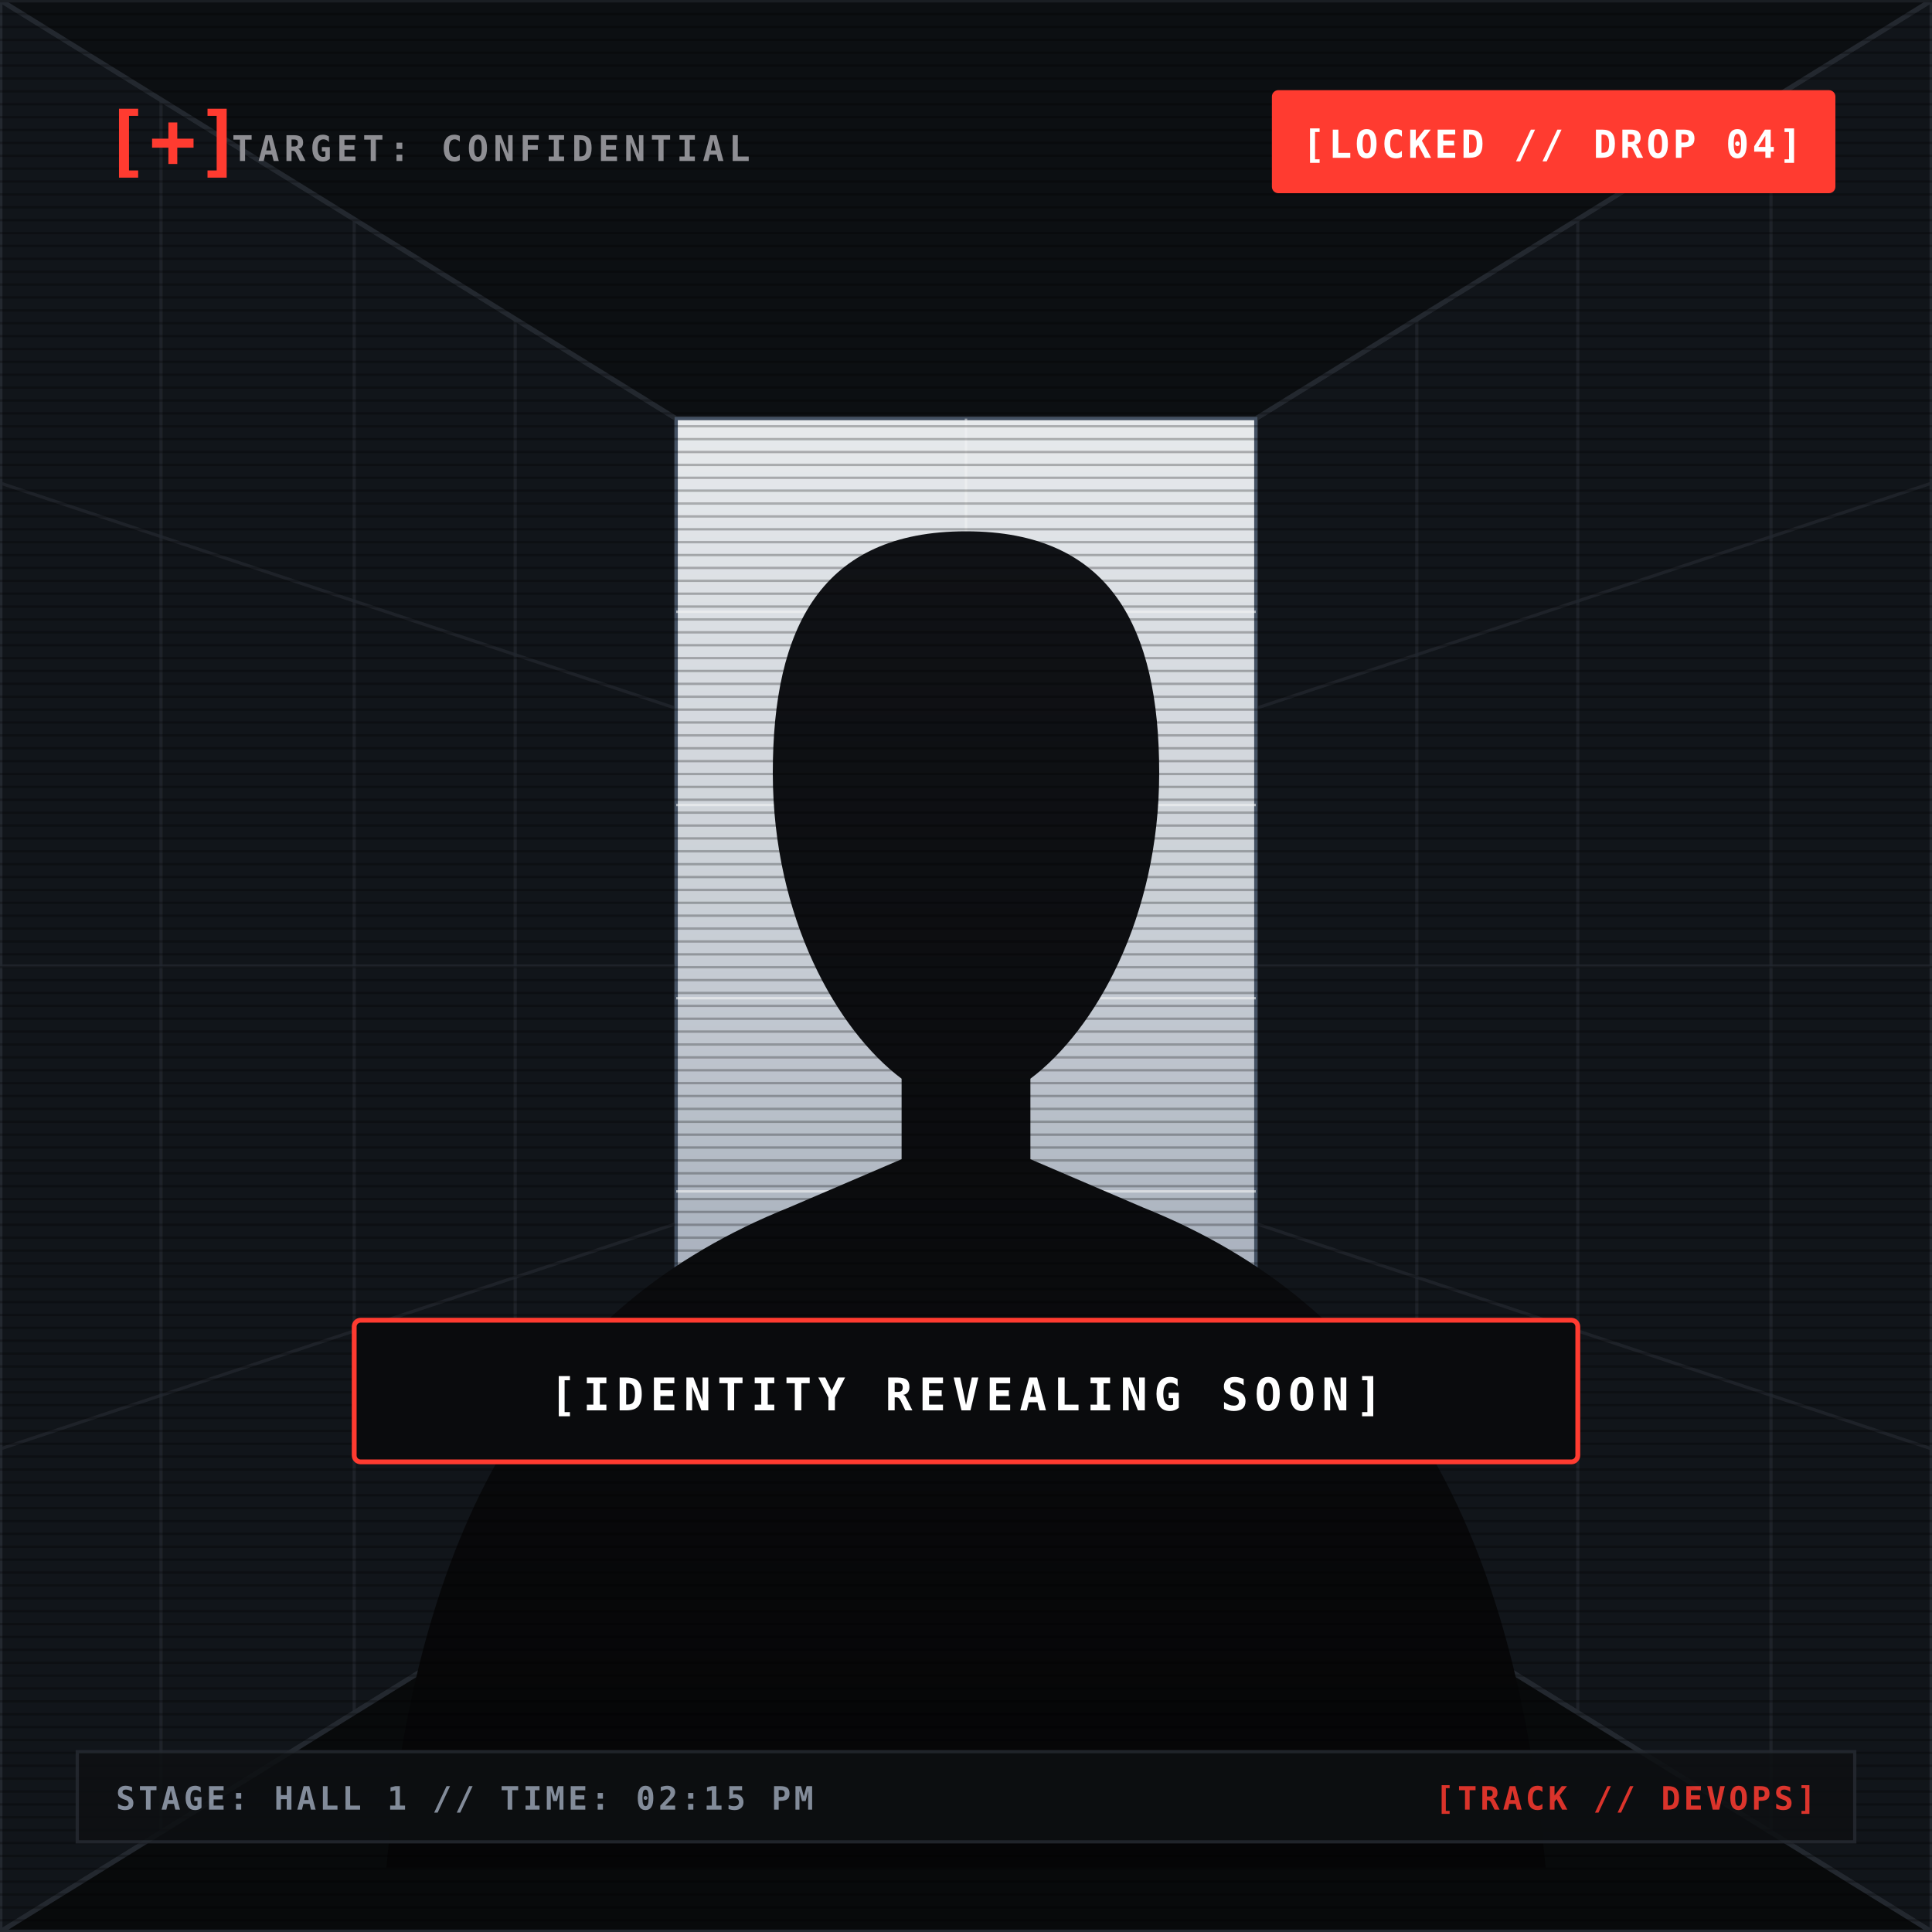
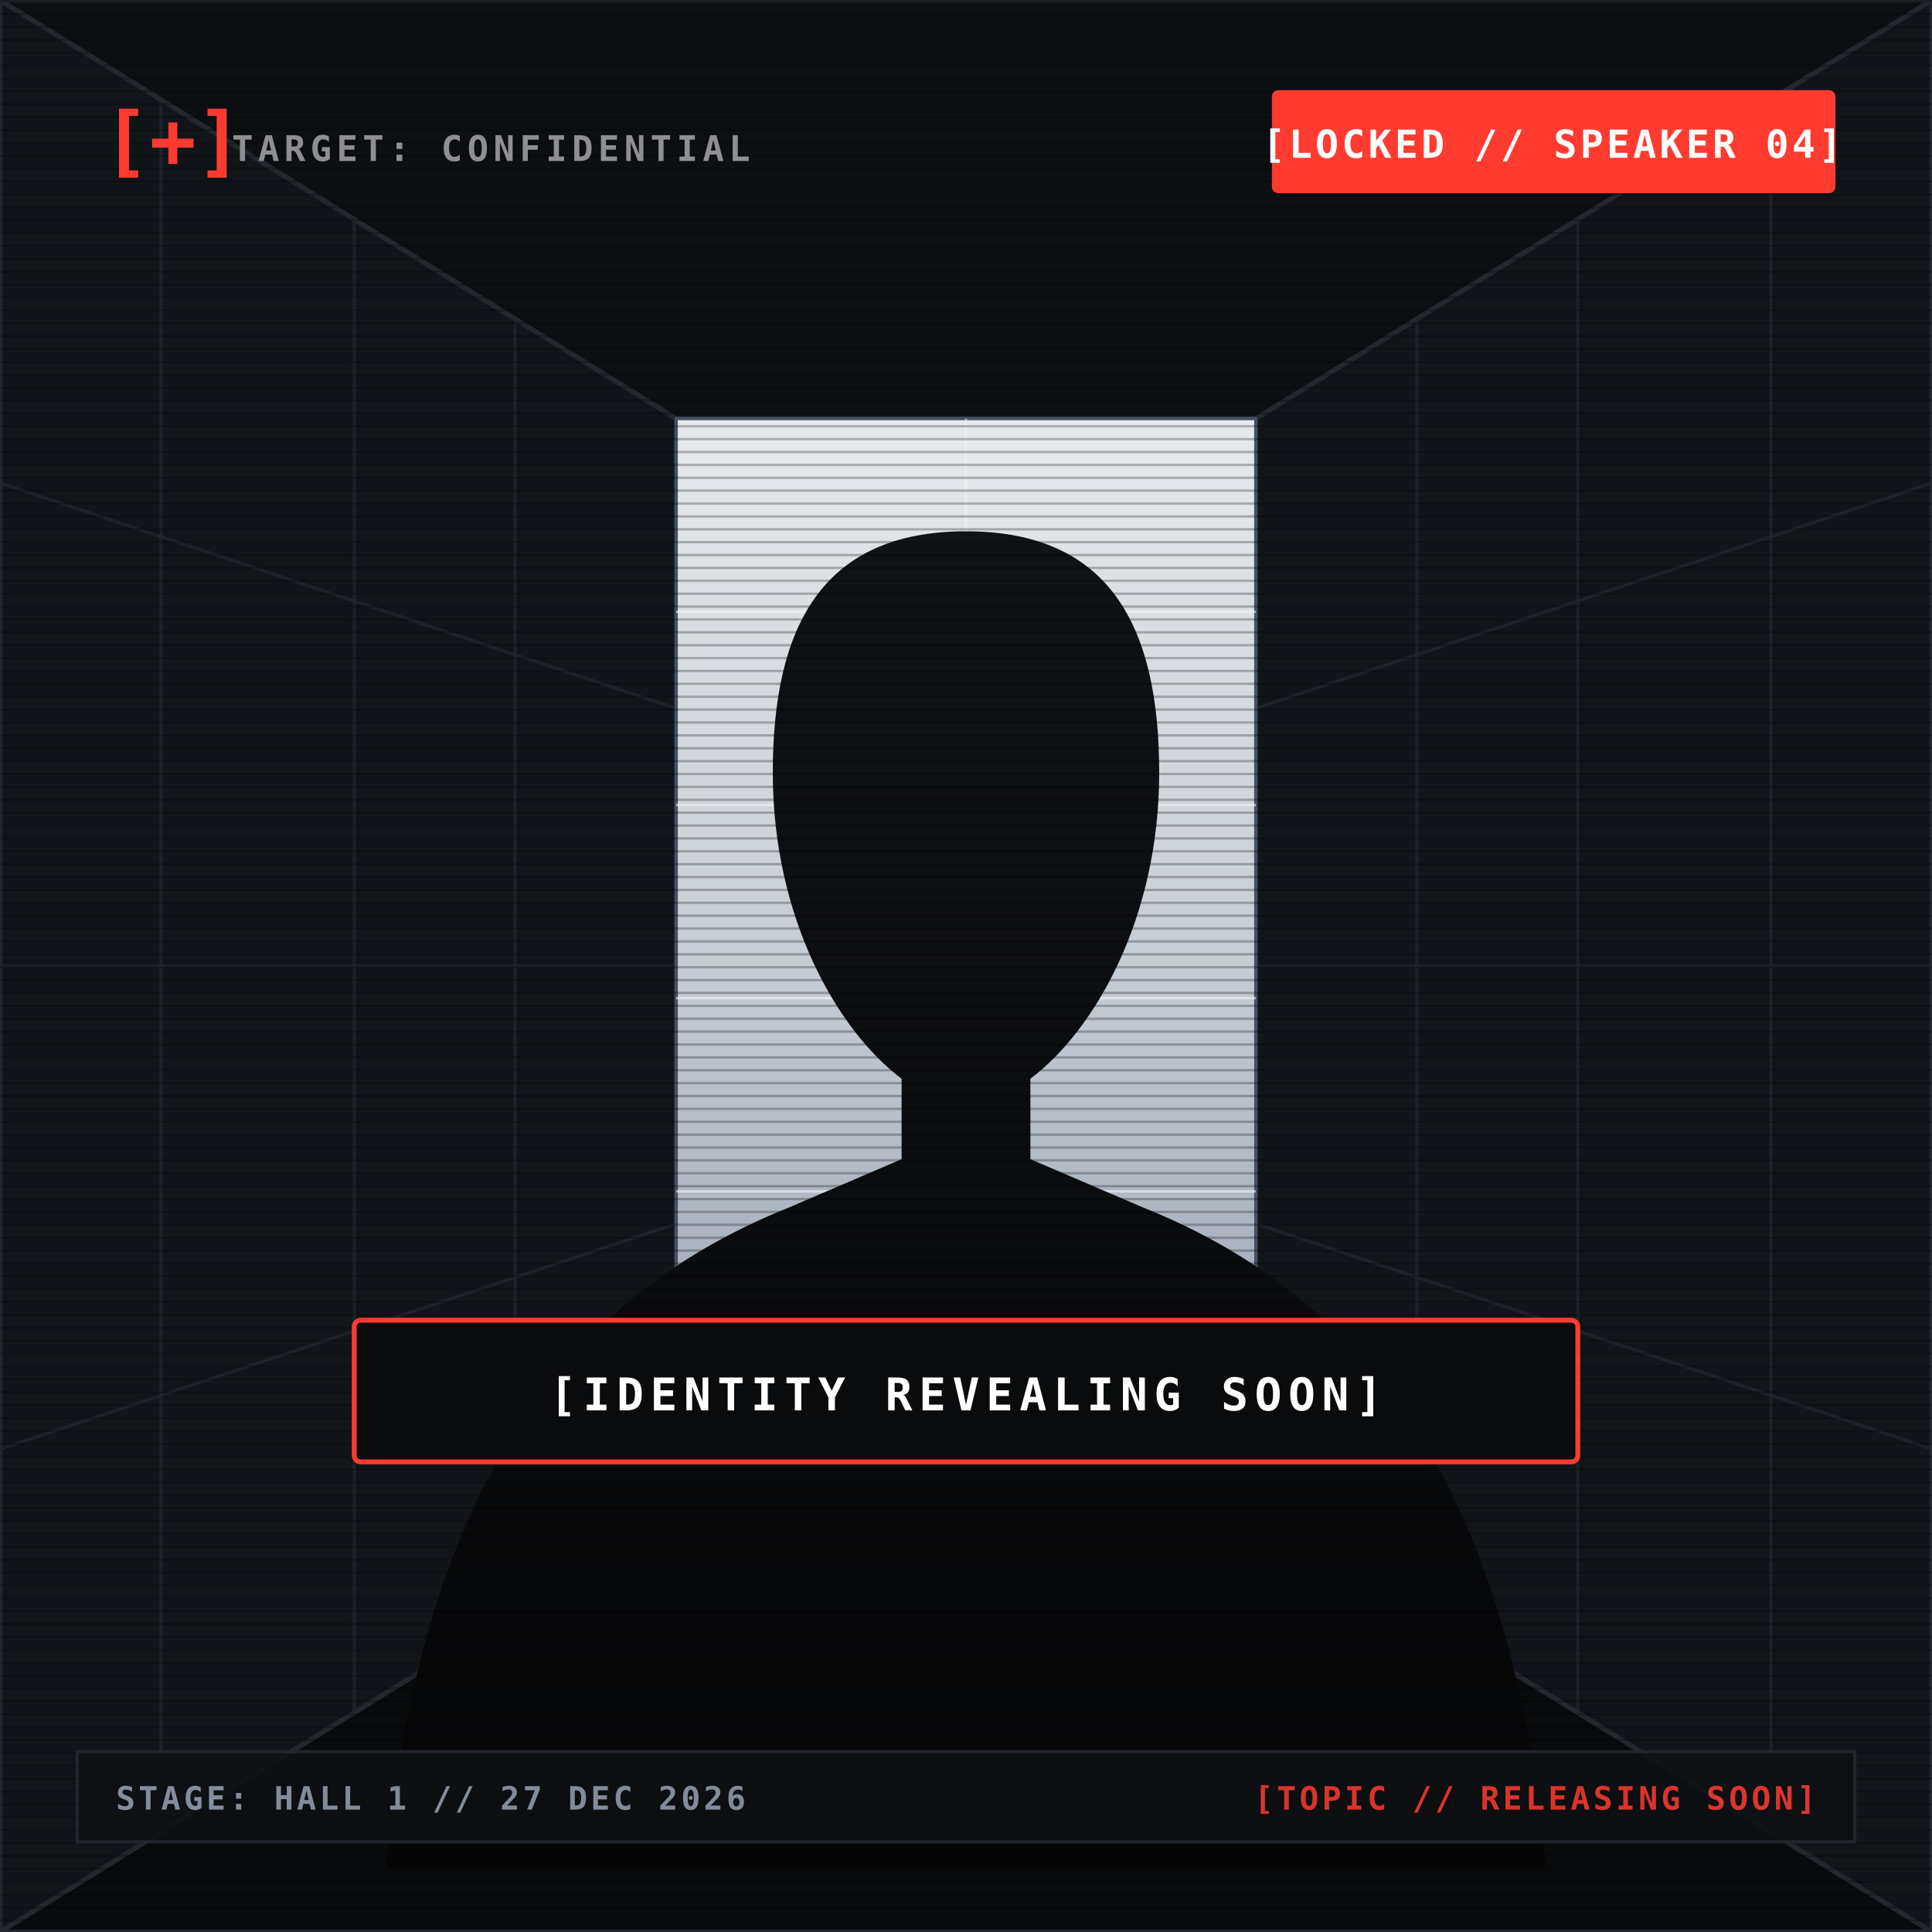
<svg xmlns="http://www.w3.org/2000/svg" viewBox="0 0 600 600" width="100%" height="100%">
  <defs>
    <linearGradient id="backlight" x1="0%" y1="0%" x2="0%" y2="100%">
      <stop offset="0%" stop-color="#F2F4F7" />
      <stop offset="50%" stop-color="#D0D5DD" />
      <stop offset="100%" stop-color="#98A2B3" />
    </linearGradient>
    <linearGradient id="shadowGrad" x1="0%" y1="0%" x2="0%" y2="100%">
      <stop offset="0%" stop-color="#101216" />
      <stop offset="100%" stop-color="#050506" />
    </linearGradient>
    <pattern id="scanlines" width="100" height="4" patternUnits="userSpaceOnUse">
      <line x1="0" y1="0" x2="100" y2="0" stroke="#000000" stroke-width="1.5" opacity="0.25" />
    </pattern>
  </defs>
  <rect width="600" height="600" fill="#0A0B0D" />
  <g opacity="0.95">
    <polygon points="0,0 210,130 210,470 0,600" fill="#12151A" stroke="#252930" stroke-width="1.5" />
    <line x1="50" y1="31" x2="50" y2="569" stroke="#252930" stroke-width="1" opacity="0.7" />
    <line x1="110" y1="68" x2="110" y2="532" stroke="#252930" stroke-width="1" opacity="0.7" />
    <line x1="160" y1="99" x2="160" y2="501" stroke="#252930" stroke-width="1" opacity="0.7" />
    <line x1="0" y1="150" x2="210" y2="220" stroke="#252930" stroke-width="1" opacity="0.7" />
    <line x1="0" y1="300" x2="210" y2="300" stroke="#252930" stroke-width="1" opacity="0.7" />
    <line x1="0" y1="450" x2="210" y2="380" stroke="#252930" stroke-width="1" opacity="0.7" />
    <polygon points="600,0 390,130 390,470 600,600" fill="#12151A" stroke="#252930" stroke-width="1.5" />
    <line x1="550" y1="31" x2="550" y2="569" stroke="#252930" stroke-width="1" opacity="0.7" />
    <line x1="490" y1="68" x2="490" y2="532" stroke="#252930" stroke-width="1" opacity="0.7" />
    <line x1="440" y1="99" x2="440" y2="501" stroke="#252930" stroke-width="1" opacity="0.7" />
    <line x1="600" y1="150" x2="390" y2="220" stroke="#252930" stroke-width="1" opacity="0.7" />
    <line x1="600" y1="300" x2="390" y2="300" stroke="#252930" stroke-width="1" opacity="0.7" />
    <line x1="600" y1="450" x2="390" y2="380" stroke="#252930" stroke-width="1" opacity="0.7" />
    <polygon points="0,0 600,0 390,130 210,130" fill="#0D0F12" stroke="#252930" stroke-width="1.5" />
    <polygon points="0,600 600,600 390,470 210,470" fill="#08090B" stroke="#252930" stroke-width="1.5" />
    <rect x="210" y="130" width="180" height="340" fill="url(#backlight)" stroke="#475467" stroke-width="1" />
    <line x1="210" y1="190" x2="390" y2="190" stroke="#FFFFFF" stroke-width="0.75" opacity="0.6" />
    <line x1="210" y1="250" x2="390" y2="250" stroke="#FFFFFF" stroke-width="0.75" opacity="0.6" />
    <line x1="210" y1="310" x2="390" y2="310" stroke="#FFFFFF" stroke-width="0.75" opacity="0.6" />
    <line x1="210" y1="370" x2="390" y2="370" stroke="#FFFFFF" stroke-width="0.75" opacity="0.6" />
    <line x1="300" y1="130" x2="300" y2="470" stroke="#FFFFFF" stroke-width="0.75" opacity="0.5" />
  </g>
  <g fill="url(#shadowGrad)">
    <path d="M 300,165 C 255,165 240,195 240,240 C 240,285 260,320 280,335 L 280,360 L 245,375 C 170,405 130,470 120,580 L 480,580 C 470,470 430,405 355,375 L 320,360 L 320,335 C 340,320 360,285 360,240 C 360,195 345,165 300,165 Z" />
  </g>
  <rect width="600" height="600" fill="url(#scanlines)" pointer-events="none" />
  <g>
    <text x="32" y="52" font-family="'Space Mono', monospace" font-size="24" font-weight="700" fill="#FF3B30">[+]</text>
    <text x="72" y="50" font-family="'Space Mono', monospace" font-size="11" font-weight="600" fill="#8E8E93" letter-spacing="1.5">TARGET: CONFIDENTIAL</text>
  </g>
  <g>
    <rect x="395" y="28" width="175" height="32" fill="#FF3B30" rx="2" />
-     <text x="482" y="49" font-family="'Space Mono', monospace" font-size="12" font-weight="800" fill="#FFFFFF" text-anchor="middle" letter-spacing="1">[LOCKED // DROP 04]</text>
+     <text x="482" y="49" font-family="'Space Mono', monospace" font-size="12" font-weight="800" fill="#FFFFFF" text-anchor="middle" letter-spacing="1">[LOCKED // SPEAKER 04]</text>
  </g>
  <g>
    <rect x="110" y="410" width="380" height="44" fill="#0A0B0D" stroke="#FF3B30" stroke-width="1.5" rx="2" />
    <text x="300" y="438" font-family="'Space Mono', monospace" font-size="14" font-weight="800" fill="#FFFFFF" text-anchor="middle" letter-spacing="2">[IDENTITY REVEALING SOON]</text>
  </g>
  <g opacity="0.85">
    <rect x="24" y="544" width="552" height="28" fill="#0D0F12" stroke="#252930" stroke-width="1" />
-     <text x="36" y="562" font-family="'Space Mono', monospace" font-size="10" font-weight="700" fill="#98A2B3" letter-spacing="1">STAGE: HALL 1 // TIME: 02:15 PM</text>
-     <text x="564" y="562" font-family="'Space Mono', monospace" font-size="10" font-weight="700" fill="#FF3B30" text-anchor="end" letter-spacing="1">[TRACK // DEVOPS]</text>
+     <text x="36" y="562" font-family="'Space Mono', monospace" font-size="10" font-weight="700" fill="#98A2B3" letter-spacing="1">STAGE: HALL 1 // 27 DEC 2026</text>
+     <text x="564" y="562" font-family="'Space Mono', monospace" font-size="10" font-weight="700" fill="#FF3B30" text-anchor="end" letter-spacing="1">[TOPIC // RELEASING SOON]</text>
  </g>
</svg>
